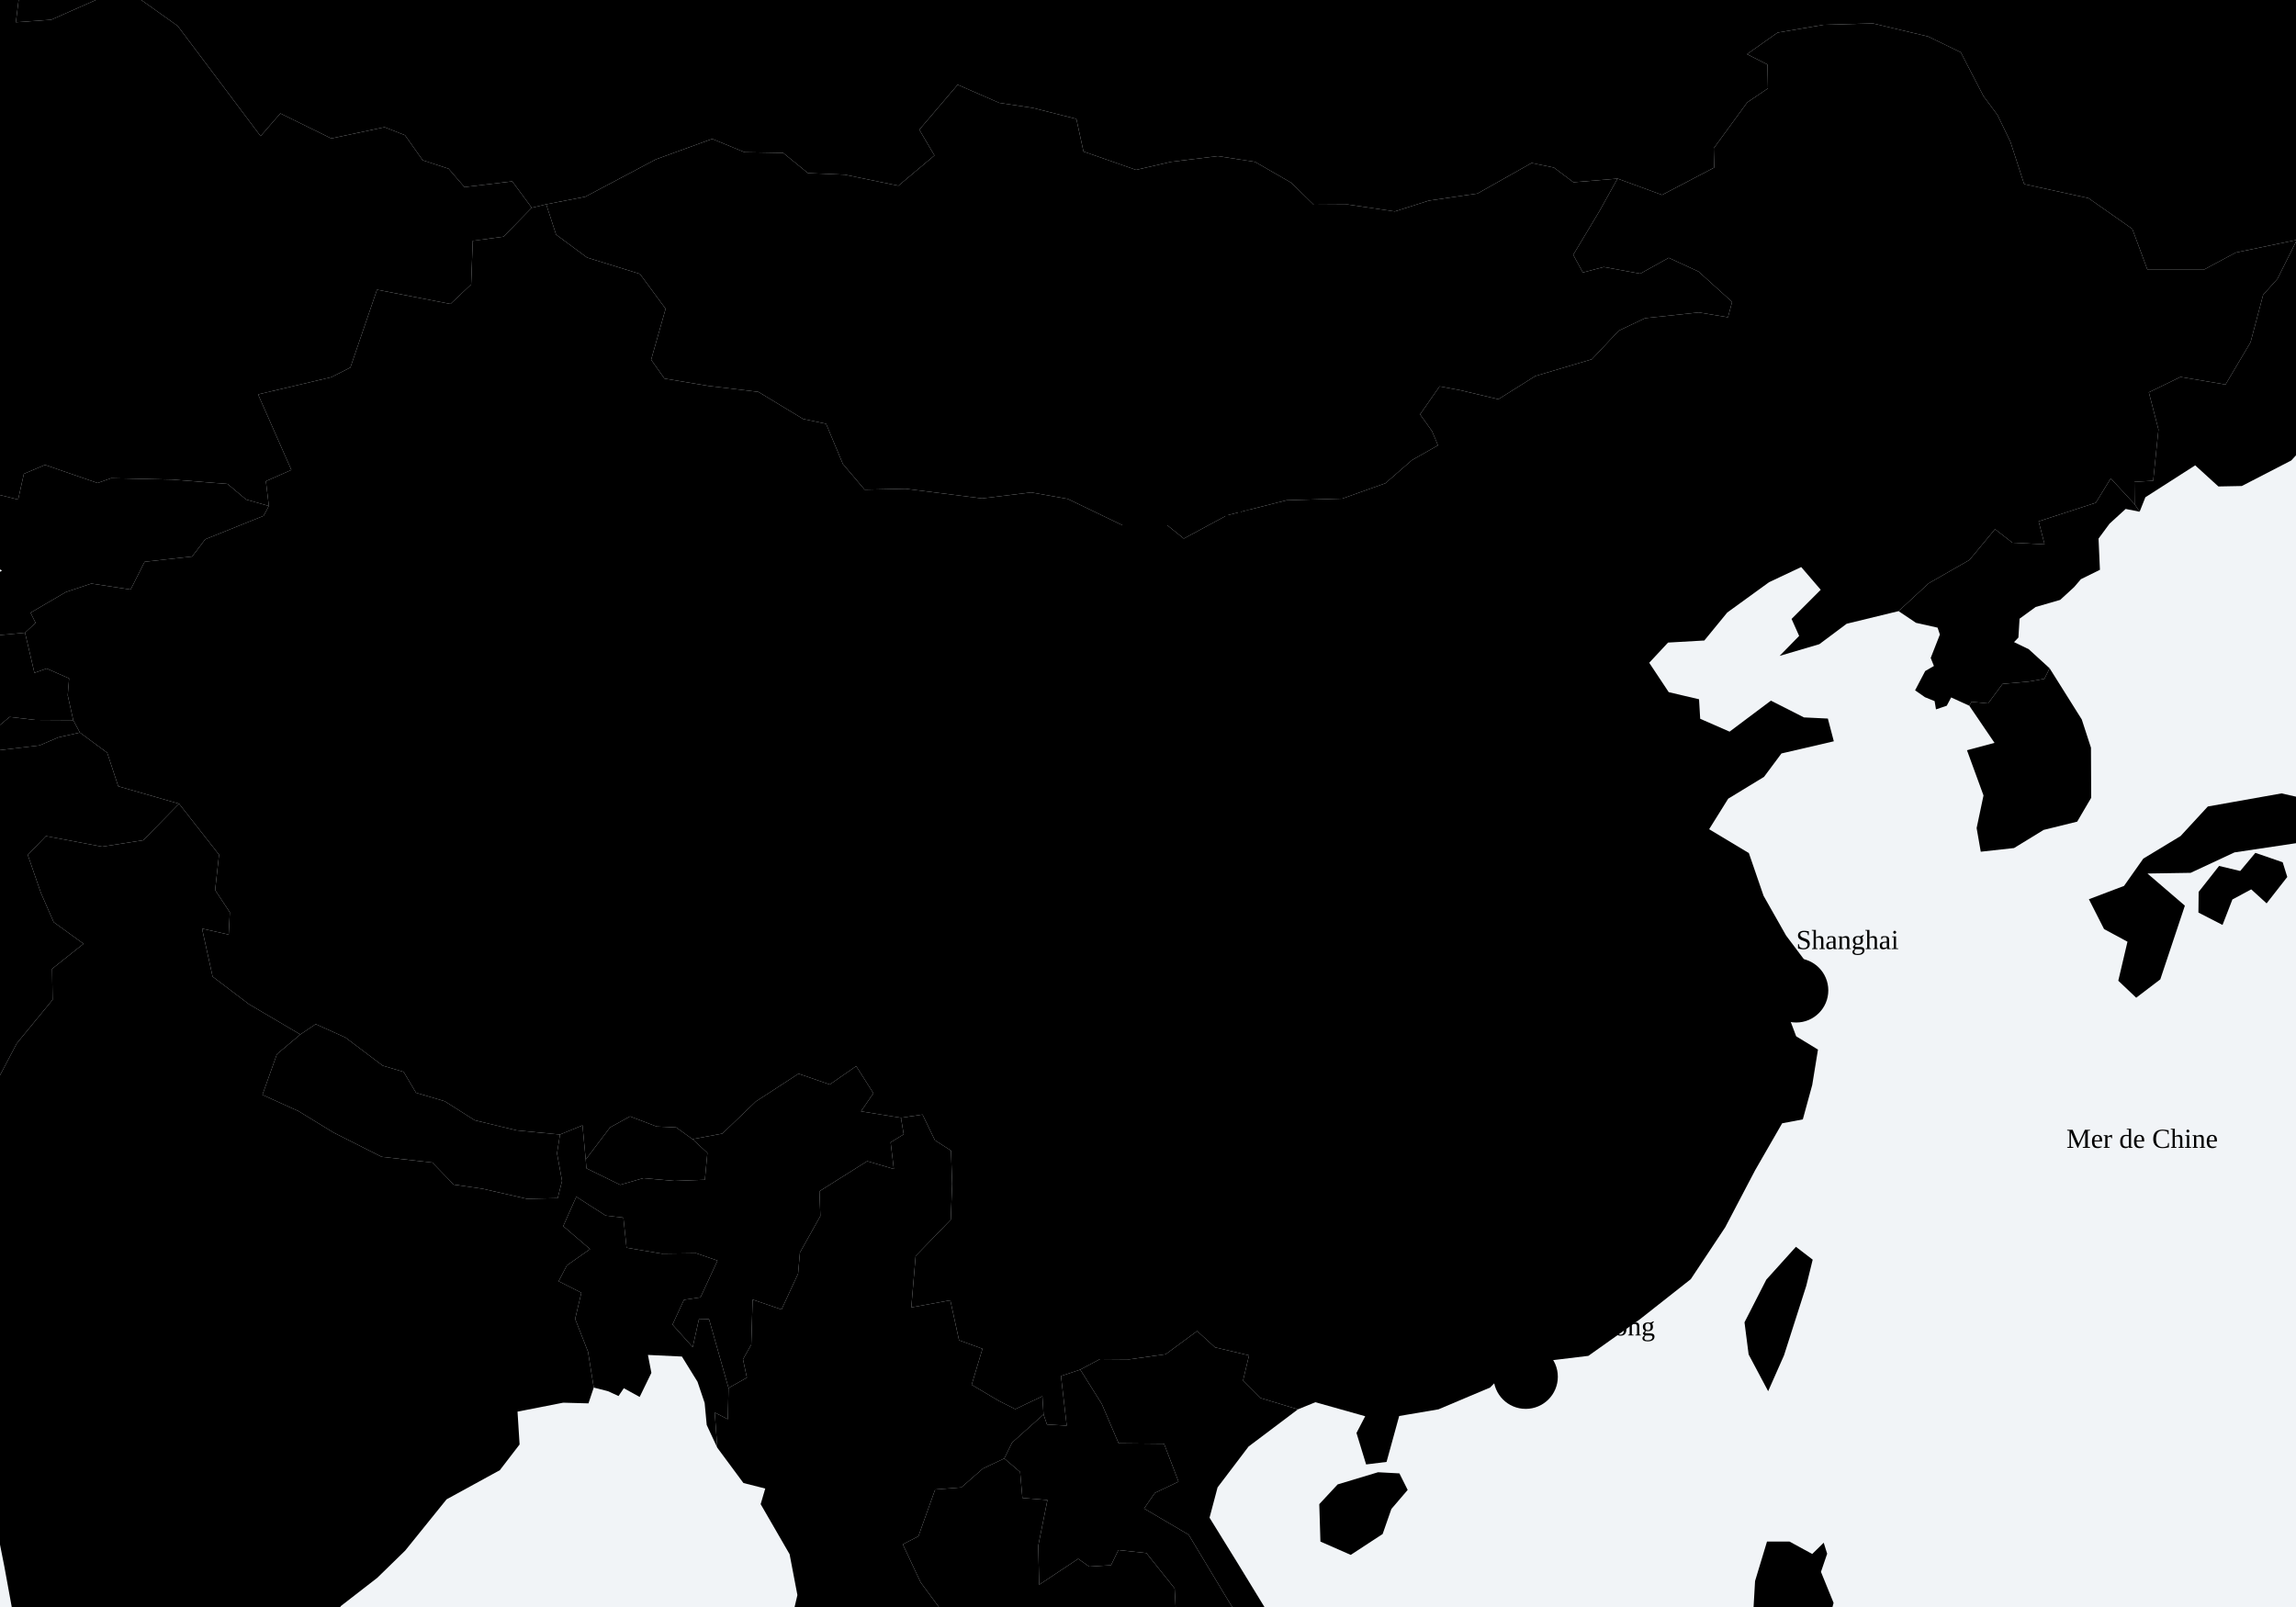
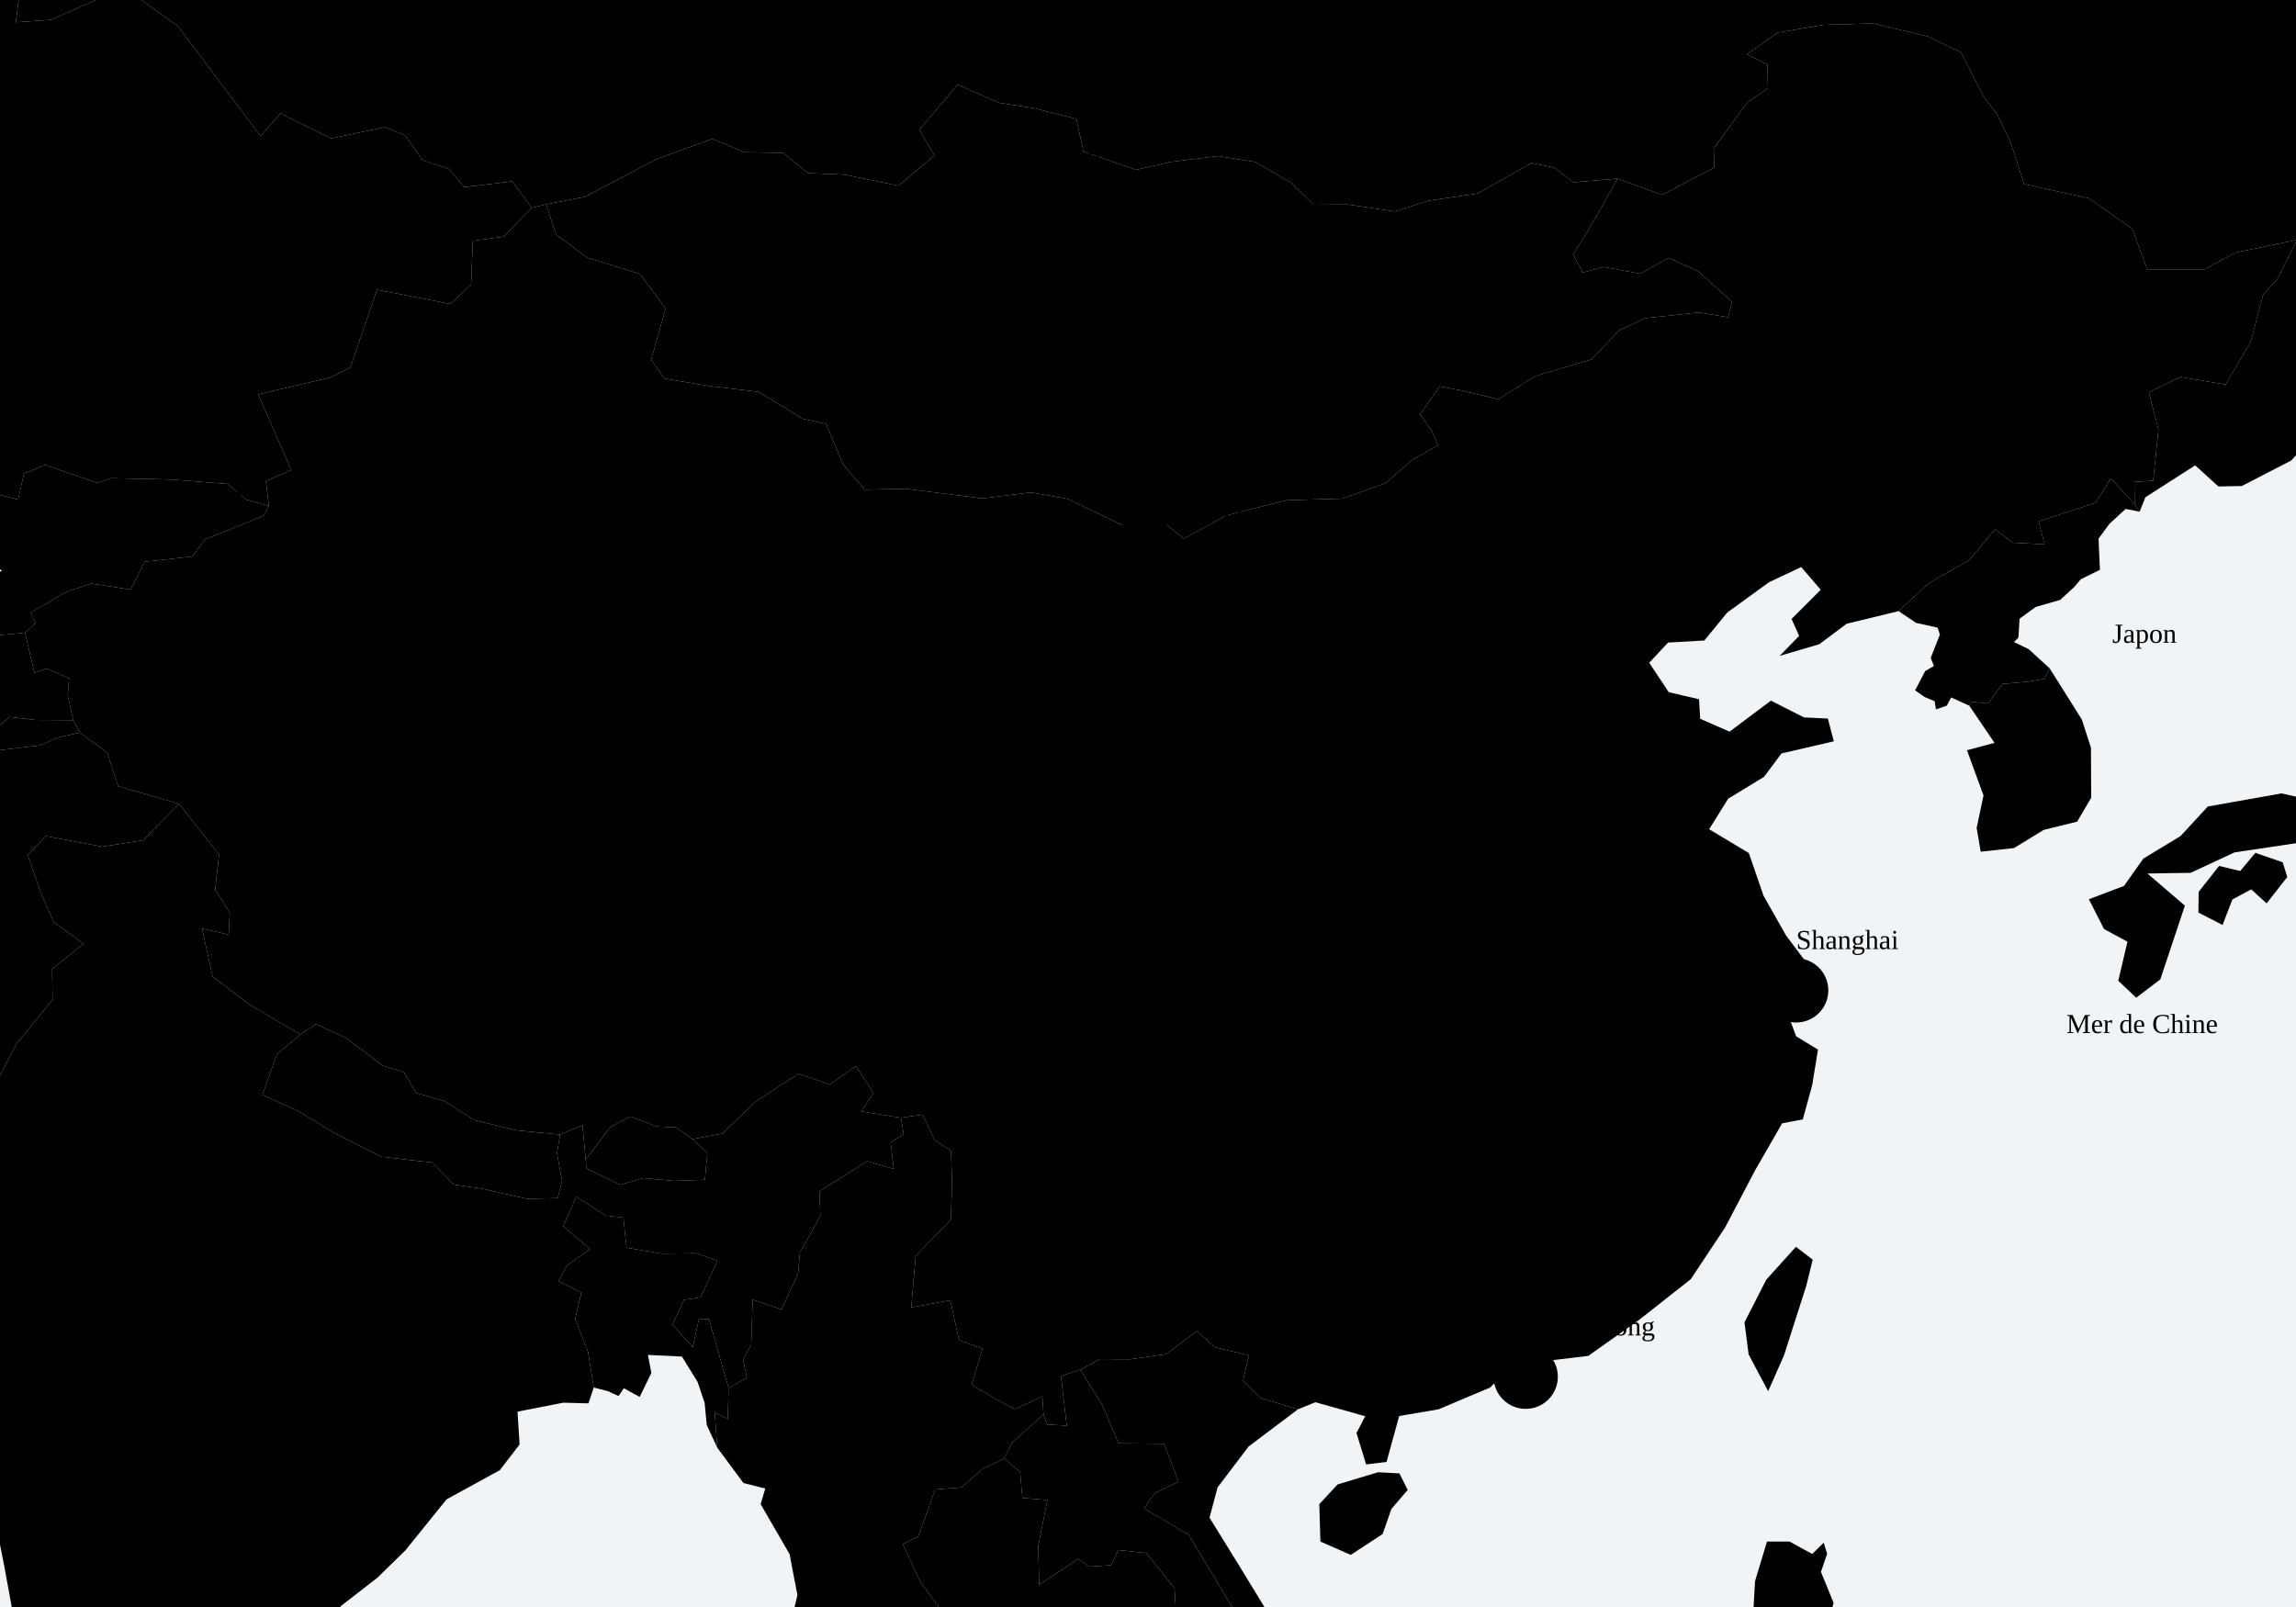
<svg xmlns="http://www.w3.org/2000/svg" viewBox="0 0 1000 700" preserveAspectRatio="xMidYMid meet">
  <rect width="1000" height="700" fill="#cfdbe5" opacity="0.3" />
  <g id="neighbors">
    <path class="neighbor" d="M-190.1,347.2L-173.7,354.3L-161.5,351.8L-158.2,343.2L-145.4,340.4L-136.3,334.6L-133.1,319.5L-119.5,315.8L-117.0,309.1L-109.4,314.2L-104.5,314.8L-95.6,314.9L-83.4,318.9L-78.5,321.2L-66.8,315.1L-61.4,318.8L-56.1,310.1L-46.5,310.5L-44.0,307.7L-42.3,300.1L-35.4,293.5L-26.6,297.8L-28.4,303.6L-23.5,304.5L-25.0,320.4L-18.6,326.6L-13.0,322.6L-5.9,320.7L4.2,312.3L15.3,313.6L31.9,313.7L34.8,319.1L25.4,321.2L17.2,324.7L-1.3,326.9L-18.6,330.9L-28.0,339.1L-24.2,347.2L-22.4,356.6L-30.4,364.5L-29.7,371.8L-34.2,378.6L-49.5,378.0L-43.2,390.5L-53.4,395.3L-60.3,406.7L-59.4,418.1L-65.7,423.4L-71.7,421.6L-84.0,424.1L-85.8,429.4L-97.8,429.4L-106.8,440.1L-107.3,456.2L-128.3,464.0L-139.5,462.4L-142.8,466.5L-152.4,464.1L-168.6,466.9L-195.6,457.3L-180.9,440.1L-182.3,428.0L-194.5,424.8L-195.7,412.8L-201.0,397.7L-194.1,387.3L-201.2,384.5L-196.7,370.7L-190.1,347.2Z" />
    <path class="neighbor" d="M317.3,604.6L317.0,618.2L311.3,615.3L312.4,630.6L307.8,620.7L306.9,611.1L303.8,601.9L297.0,590.9L282.2,590.2L283.7,598.0L278.6,608.5L271.7,604.7L269.4,608.1L264.8,606.0L258.6,604.4L256.1,588.8L250.5,574.5L253.2,563.1L243.3,558.1L246.9,551.2L257.0,544.1L245.3,534.1L251.0,521.3L263.8,529.5L271.5,530.4L272.9,543.5L288.3,546.1L303.2,545.9L312.5,549.1L305.1,565.1L297.9,566.2L292.9,577.0L301.7,586.8L304.4,574.7L308.8,574.6L317.3,604.6Z" />
    <path class="neighbor" d="M301.6,496.2L308.1,502.2L307.0,513.9L293.8,514.4L280.2,513.2L270.1,516.1L255.4,508.9L255.1,505.1L265.7,491.1L274.4,486.3L286.0,490.7L294.5,491.1L301.6,496.2Z" />
    <path class="neighbor" d="M78.0,350.1L95.4,372.3L93.7,387.7L100.1,397.4L99.6,407.1L88.0,404.5L92.6,425.4L108.4,437.4L130.8,450.6L120.6,459.2L114.3,476.9L130.0,484.0L145.2,493.3L166.2,503.9L188.3,506.4L197.6,516.0L210.1,517.8L229.5,522.2L242.9,521.9L244.8,514.4L242.6,502.4L243.9,494.2L253.7,490.2L255.1,505.1L255.4,508.9L270.1,516.1L280.2,513.2L293.8,514.4L307.0,513.9L308.1,502.2L301.6,496.2L314.6,493.8L329.2,479.8L347.8,467.7L361.4,472.4L372.9,464.4L380.4,476.2L375.0,484.1L392.4,486.9L393.6,494.1L387.9,497.6L389.3,509.2L377.7,505.8L356.9,518.9L357.3,529.7L348.4,545.6L347.6,554.8L340.4,570.4L327.8,566.1L327.2,585.7L323.6,592.1L325.3,600.1L317.3,604.6L308.8,574.6L304.4,574.7L301.7,586.8L292.9,577.0L297.9,566.2L305.1,565.1L312.5,549.1L303.2,545.9L288.3,546.1L272.9,543.5L271.5,530.4L263.8,529.5L251.0,521.3L245.3,534.1L257.0,544.1L246.9,551.2L243.3,558.1L253.2,563.1L250.5,574.5L256.1,588.8L258.6,604.4L256.3,611.3L245.3,611.0L225.4,614.9L226.3,629.2L217.7,640.4L194.5,653.1L176.5,675.4L164.3,687.3L148.3,699.7L148.2,708.4L140.2,713.0L125.7,719.8L118.1,720.8L113.3,735.3L116.7,759.9L117.5,775.6L110.7,793.5L110.6,825.7L102.3,826.6L94.9,841.0L99.8,847.3L85.1,852.6L79.7,865.5L73.2,870.9L58.0,853.3L50.5,826.8L44.3,807.7L38.6,798.7L30.1,780.6L26.1,756.9L23.3,745.1L8.6,719.1L1.9,682.4L-2.9,658.2L-2.8,635.3L-6.0,617.6L-29.4,628.9L-40.8,626.6L-61.9,603.7L-54.1,596.9L-58.9,589.5L-77.8,573.4L-67.1,560.8L-31.6,560.8L-34.8,544.6L-43.8,535.0L-45.7,520.4L-56.2,511.9L-38.4,492.1L-19.7,493.5L-2.8,473.7L7.3,454.5L22.9,435.5L22.7,422.0L36.4,411.1L23.4,401.7L17.8,388.9L12.1,372.4L20.0,364.2L44.5,368.8L62.4,366.0L78.0,350.1Z" />
    <path class="neighbor" d="M994.2,375.6L996.2,382.0L987.2,393.5L980.5,387.4L972.3,391.8L968.0,402.9L957.5,397.5L957.6,388.5L966.5,377.2L975.7,379.4L982.3,371.5L994.2,375.6Z M1096.4,318.9L1090.3,334.0L1093.1,343.5L1084.7,356.8L1064.1,365.7L1035.8,366.9L1012.8,388.5L1002.0,381.2L1001.3,367.1L973.2,371.3L954.1,380.2L935.3,380.5L951.6,394.5L940.9,426.6L930.4,434.6L922.6,427.2L926.6,410.2L916.4,404.7L909.8,391.7L925.1,385.9L933.5,374.0L949.7,364.2L961.6,351.3L993.7,345.6L1010.9,349.5L1027.8,315.9L1038.6,324.9L1062.2,306.0L1071.4,298.6L1081.5,275.5L1078.8,254.2L1085.6,242.3L1102.7,238.8L1111.5,265.0L1111.0,280.4L1096.1,299.4L1096.4,318.9Z M1143.7,185.9L1155.1,189.9L1166.5,181.9L1170.1,203.1L1146.1,208.3L1132.0,227.1L1106.6,214.2L1097.9,234.9L1079.9,235.2L1077.7,216.4L1085.7,201.8L1102.9,200.8L1107.6,174.6L1112.4,159.8L1131.3,179.5L1143.7,185.9Z" />
    <path class="neighbor" d="M-32.9,222.0L-42.1,225.5L-63.4,238.7L-70.4,252.2L-76.5,252.3L-80.9,243.4L-101.4,242.8L-104.7,227.3L-112.5,227.1L-111.3,208.2L-130.6,194.3L-158.3,195.8L-177.2,198.6L-192.6,181.5L-205.8,174.4L-230.8,160.8L-233.8,159.2L-275.3,170.3L-274.7,240.1L-283.0,241.0L-294.3,226.2L-305.2,220.9L-323.5,224.8L-330.6,231.1L-331.5,226.5L-327.5,218.6L-330.6,212.0L-349.3,205.6L-356.6,188.6L-365.5,183.8L-366.0,177.7L-350.3,179.4L-349.7,165.6L-336.0,162.5L-321.9,165.4L-319.0,146.9L-321.9,135.2L-338.0,136.1L-351.7,131.5L-370.4,139.8L-385.5,143.8L-393.7,140.7L-392.0,131.0L-402.3,118.4L-414.3,118.9L-428.0,106.1L-418.7,91.7L-423.4,87.9L-410.5,67.1L-393.9,78.0L-391.9,64.2L-358.6,43.7L-333.4,43.2L-297.9,56.3L-278.8,63.9L-261.6,55.9L-236.1,55.6L-215.4,65.4L-210.8,59.7L-188.1,60.6L-184.1,51.6L-210.2,38.6L-194.7,29.4L-197.7,24.2L-182.3,19.3L-193.9,6.3L-186.5,-0.1L-126.2,-6.7L-118.3,-11.4L-77.9,-18.4L-63.4,-26.2L-34.4,-22.1L-29.4,-2.5L-12.5,-7.1L8.2,-0.7L6.9,9.7L22.3,8.6L62.8,-9.3L56.9,-3.3L77.4,11.3L113.5,59.3L122.1,49.4L144.3,60.3L167.5,55.4L176.4,58.9L184.1,69.8L195.4,73.5L202.3,81.5L223.1,79.0L231.6,90.5L219.3,103.1L205.9,104.9L205.2,123.9L196.2,132.4L164.2,126.2L152.6,160.1L144.3,164.3L112.4,171.8L126.9,204.7L115.8,209.6L117.1,220.4L107.2,217.6L99.1,210.8L75.1,208.9L48.4,208.3L42.5,210.4L19.6,202.5L10.4,206.4L7.9,217.6L-18.6,211.0L-29.3,213.7L-32.9,222.0Z" />
    <path class="neighbor" d="M-32.9,222.0L-29.3,213.7L-18.6,211.0L7.9,217.6L10.4,206.4L19.6,202.5L42.5,210.4L48.4,208.3L75.1,208.9L99.1,210.8L107.2,217.6L117.1,220.4L114.8,224.7L89.4,234.9L83.7,242.4L63.0,244.7L56.9,256.8L39.8,254.2L28.7,257.9L13.3,266.9L15.5,271.3L10.9,275.6L-19.6,278.5L-39.5,272.4L-57.0,273.8L-55.5,262.9L-37.9,266.1L-32.0,260.2L-19.8,262.1L0.9,248.5L-18.2,238.5L-29.7,243.2L-41.6,236.1L-28.1,223.9L-32.9,222.0Z" />
    <path class="neighbor" d="M892.7,291.1L906.7,313.4L910.7,325.7L910.8,347.5L904.7,357.9L890.1,361.5L877.2,369.4L862.7,371.0L860.9,360.7L863.9,346.5L856.7,326.8L868.7,323.6L857.7,307.4L858.7,305.7L865.9,306.4L872.2,297.9L883.5,296.9L890.4,295.7L892.7,291.1Z" />
    <path class="neighbor" d="M519.7,751.6L524.9,743.1L525.6,727.0L512.6,710.6L511.6,691.9L499.3,676.5L487.1,675.2L483.9,681.8L474.4,682.4L469.6,679.0L452.6,690.3L452.2,673.3L456.2,653.4L445.3,652.5L444.3,641.2L437.4,635.3L440.8,628.4L454.5,616.1L456.0,620.5L464.6,621.0L462.1,599.4L470.5,596.6L479.9,611.6L487.2,628.7L507.0,628.9L513.3,645.4L503.0,650.3L498.3,657.1L517.7,668.5L531.1,690.8L541.2,707.5L553.4,720.6L557.5,734.0L554.6,752.9L540.3,746.0L533.0,759.0L519.7,751.6Z" />
    <path class="neighbor" d="M428.1,639.7L418.7,647.9L407.3,648.8L400.0,669.2L393.2,672.7L401.0,689.3L411.2,703.1L417.8,715.6L411.9,732.0L406.3,735.5L410.2,745.0L420.9,760.0L422.8,770.6L422.5,779.4L428.8,796.6L420.0,814.3L412.2,833.7L410.6,819.7L415.6,805.2L410.1,794.0L411.4,773.4L404.9,763.6L399.6,740.9L396.7,717.0L389.8,701.3L379.1,710.8L360.8,724.3L351.7,722.6L341.8,718.2L347.3,694.8L343.9,677.0L331.3,655.2L333.3,648.4L323.8,646.0L312.4,630.6L311.3,615.3L317.0,618.2L317.3,604.6L325.3,600.1L323.6,592.1L327.2,585.7L327.8,566.1L340.4,570.4L347.6,554.8L348.4,545.6L357.3,529.7L356.9,518.9L377.7,505.8L389.3,509.2L387.9,497.6L393.6,494.1L392.4,486.9L401.8,485.5L407.2,496.7L414.2,501.2L414.7,515.7L414.1,531.3L398.8,547.1L396.9,569.5L413.9,566.4L417.7,583.8L427.9,587.5L423.2,603.2L435.2,610.3L442.2,613.8L454.0,608.2L454.5,616.1L440.8,628.4L437.4,635.3L428.1,639.7Z" />
    <path class="neighbor" d="M237.9,89.0L254.9,85.7L285.7,69.4L310.2,60.5L324.3,66.3L341.1,66.6L351.9,75.4L368.0,76.1L391.3,80.9L407.0,67.7L400.4,56.5L417.1,36.9L435.2,44.8L449.8,47.0L468.8,51.8L471.9,66.0L494.8,74.0L510.0,70.5L530.4,68.0L546.6,70.5L562.4,79.6L572.2,89.2L587.1,89.1L607.5,92.1L622.3,87.4L643.5,84.3L667.1,71.0L676.8,73.0L685.3,79.4L704.5,77.8L696.6,92.0L685.2,111.0L689.4,118.7L698.5,116.3L714.4,119.2L726.8,112.3L739.8,118.3L754.4,131.5L752.6,138.2L739.9,136.1L716.5,138.6L705.1,144.0L693.3,156.5L668.7,163.8L652.6,173.9L636.1,170.0L627.0,168.3L618.5,180.5L623.7,187.8L626.3,194.0L615.0,200.4L603.4,210.5L584.6,217.2L560.4,217.9L534.3,224.5L515.6,234.6L508.4,228.8L488.9,228.8L465.0,217.3L449.1,214.5L427.7,217.1L394.4,212.9L376.6,213.3L367.1,202.1L359.8,184.6L349.8,182.5L330.3,170.7L308.6,168.1L289.4,164.9L283.6,156.7L289.9,134.5L278.7,119.3L255.7,112.2L242.2,102.2L237.9,89.0Z" />
    <path class="neighbor" d="M243.9,494.2L242.6,502.4L244.8,514.4L242.9,521.9L229.5,522.2L210.1,517.8L197.6,516.0L188.3,506.4L166.2,503.9L145.2,493.3L130.0,484.0L114.3,476.9L120.6,459.2L130.8,450.6L137.5,446.1L150.4,451.9L166.7,464.2L175.8,466.9L181.2,476.0L193.7,479.7L206.8,488.0L225.1,492.4L243.9,494.2Z" />
    <path class="neighbor" d="M34.8,319.1L46.7,327.9L51.5,342.5L78.0,350.1L62.4,366.0L44.5,368.8L20.0,364.2L12.1,372.4L17.8,388.9L23.4,401.7L36.4,411.1L22.7,422.0L22.9,435.5L7.3,454.5L-2.8,473.7L-19.7,493.5L-38.4,492.1L-56.2,511.9L-45.7,520.4L-43.8,535.0L-34.8,544.6L-31.6,560.8L-67.1,560.8L-77.8,573.4L-89.6,568.6L-94.4,555.0L-106.9,540.6L-136.6,544.2L-162.8,544.5L-185.5,547.2L-179.4,525.2L-156.2,515.4L-157.5,506.7L-165.2,503.6L-165.7,487.0L-181.1,478.7L-187.6,467.2L-195.6,457.3L-168.6,466.9L-152.4,464.1L-142.8,466.5L-139.5,462.4L-128.3,464.0L-107.3,456.2L-106.8,440.1L-97.8,429.4L-85.8,429.4L-84.0,424.1L-71.7,421.6L-65.7,423.4L-59.4,418.1L-60.3,406.7L-53.4,395.3L-43.2,390.5L-49.5,378.0L-34.2,378.6L-29.7,371.8L-30.4,364.5L-22.4,356.6L-24.2,347.2L-28.0,339.1L-18.6,330.9L-1.3,326.9L17.2,324.7L25.4,321.2L34.8,319.1Z" />
    <path class="neighbor" d="M860.9,862.4L862.6,875.0L863.5,885.6L858.0,902.9L852.1,883.6L844.6,893.2L849.7,907.2L845.1,916.0L826.1,905.1L821.6,891.4L826.5,882.4L816.3,873.4L811.2,881.3L803.6,880.5L791.7,891.1L789.0,885.6L795.4,869.6L805.5,864.3L814.3,857.2L820.0,865.7L832.3,860.5L834.9,852.1L846.3,851.6L845.4,837.0L858.4,845.9L859.8,855.5L860.9,862.4Z M822.3,827.2L816.5,833.4L811.5,845.3L806.4,850.9L796.5,837.9L799.8,832.8L803.8,827.5L805.6,815.7L814.5,814.6L811.9,827.4L823.8,809.1L822.3,827.2Z M733.9,845.4L712.5,863.3L720.4,850.1L732.0,838.4L741.7,825.3L750.2,806.5L753.1,821.9L742.4,832.4L733.9,845.4Z M788.4,796.6L798.1,802.5L808.4,802.5L808.1,810.4L800.6,818.4L790.4,824.1L789.8,815.3L790.9,805.6L788.4,796.6Z M846.8,791.5L851.3,812.6L838.9,807.6L839.2,814.0L843.2,825.6L835.5,829.9L834.8,816.6L830.0,815.6L827.5,804.1L837.0,805.7L836.7,798.5L826.9,784.0L842.4,784.5L846.8,791.5Z M782.7,774.4L778.4,790.7L771.5,781.3L763.3,766.9L777.1,767.5L782.7,774.4Z M779.4,671.5L789.3,676.9L794.3,672.0L795.8,676.8L793.1,684.7L798.6,698.2L794.4,714.0L784.9,720.2L782.3,735.5L785.9,750.5L794.5,752.6L801.6,750.4L821.8,760.9L820.2,771.2L825.5,775.7L823.8,784.4L811.3,775.2L805.3,765.2L801.2,772.2L790.9,760.8L776.2,763.6L768.2,759.4L769.0,751.6L774.1,746.8L769.2,742.4L767.2,749.3L759.2,738.4L756.8,730.2L756.2,712.0L762.7,718.3L764.4,688.7L769.6,671.5L779.4,671.5Z" />
    <path class="neighbor" d="M929.7,219.6L931.9,222.9L925.8,221.7L918.8,228.1L914.0,234.6L914.6,248.2L906.3,252.3L903.4,255.7L897.3,261.3L886.6,264.4L879.6,269.5L879.1,277.7L877.2,279.7L883.6,282.8L892.7,291.1L890.4,295.7L883.5,296.9L872.2,297.9L865.9,306.4L858.7,305.7L857.7,307.4L849.8,303.8L847.9,307.4L843.2,309.0L842.6,305.4L838.4,303.7L834.1,300.7L838.5,292.3L842.3,290.1L840.9,286.6L844.9,276.4L843.9,273.4L834.5,271.3L826.9,266.2L840.0,254.1L857.8,243.9L868.9,230.5L876.5,236.4L890.5,237.1L887.9,227.1L912.8,219.0L919.3,208.4L929.7,219.6Z" />
    <path class="neighbor" d="M1139.5,61.5L1155.7,95.0L1131.8,88.8L1121.9,116.1L1137.6,135.5L1137.2,148.7L1125.0,137.3L1114.4,152.0L1111.4,136.1L1113.2,117.7L1111.4,97.3L1115.1,83.0L1115.8,57.7L1106.4,39.1L1107.8,13.2L1122.7,4.5L1116.3,-4.3L1123.5,-6.9L1127.7,5.6L1133.2,23.8L1132.8,42.4L1139.5,61.5Z M-810.8,-6.2L-840.4,-5.9L-860.3,-8.1L-856.6,-16.4L-834.4,-22.5L-817.5,-19.2L-810.4,-16.2L-812.1,-11.0L-810.8,-6.2Z M-4000.2,-238.1L-3989.4,-233.4L-3993.1,-247.1L-3949.3,-244.3L-3917.7,-226.6L-3933.7,-218.4L-3960.2,-216.4L-3960.6,-197.9L-3967.0,-194.0L-3982.1,-194.5L-3994.4,-201.1L-4015.9,-206.6L-4019.5,-214.9L-4035.8,-218.0L-4054.2,-215.5L-4063.0,-222.1L-4059.5,-229.1L-4078.8,-224.7L-4071.5,-215.8L-4080.6,-207.7L-4080.6,-283.1L-4041.1,-268.6L-3998.8,-249.8L-4000.2,-238.1Z M1725.8,-318.4L1708.1,-317.5L1705.2,-323.5L1725.8,-331.4L1725.8,-318.4Z M-4059.6,-319.6L-4080.6,-318.4L-4080.6,-331.4L-4078.6,-332.2L-4064.9,-332.1L-4041.6,-326.7L-4043.0,-324.1L-4059.6,-319.6Z M1138.8,-363.5L1114.3,-363.3L1081.3,-365.5L1078.4,-366.5L1093.7,-373.9L1113.9,-375.7L1136.8,-368.5L1138.8,-363.5Z M1253.7,-398.9L1235.1,-391.4L1209.3,-393.1L1179.3,-400.6L1183.2,-406.7L1213.3,-403.8L1253.7,-398.9Z M1162.7,-407.9L1150.0,-393.9L1090.5,-394.4L1063.8,-389.9L1031.8,-402.2L1040.5,-415.3L1061.8,-418.8L1104.4,-418.0L1162.7,-407.9Z M-249.4,-316.3L-259.0,-314.7L-311.7,-317.1L-315.9,-325.5L-345.1,-330.6L-347.5,-340.8L-331.0,-344.9L-331.5,-355.2L-299.6,-371.3L-314.4,-373.6L-275.8,-390.2L-280.1,-398.8L-244.1,-408.8L-190.8,-421.0L-137.1,-424.5L-109.5,-431.5L-78.1,-434.0L-66.9,-426.5L-77.7,-420.6L-134.9,-411.3L-184.1,-402.2L-234.2,-384.2L-258.3,-365.8L-283.6,-347.6L-280.3,-331.8L-249.4,-316.3Z M547.9,-434.6L552.3,-425.3L567.0,-429.9L614.1,-429.6L650.5,-420.4L663.5,-413.3L659.4,-403.5L641.6,-397.9L599.2,-387.4L587.1,-381.8L607.1,-379.1L631.0,-374.4L645.5,-377.9L653.7,-365.8L660.8,-370.7L686.6,-373.7L738.3,-370.6L742.3,-361.7L809.7,-358.9L810.6,-373.4L844.8,-370.1L870.6,-370.2L896.6,-360.2L904.1,-348.1L894.5,-340.2L914.8,-325.3L940.1,-317.6L955.7,-337.4L981.6,-328.9L1009.1,-334.0L1040.3,-328.2L1052.2,-333.5L1078.5,-330.9L1066.9,-348.4L1088.2,-356.6L1233.9,-344.3L1247.6,-333.1L1289.8,-318.6L1354.9,-322.2L1387.1,-319.1L1400.5,-311.3L1398.5,-297.4L1418.4,-292.1L1440.0,-295.9L1468.6,-296.4L1499.0,-292.7L1529.6,-294.8L1557.7,-278.0L1577.7,-284.0L1564.6,-296.1L1571.8,-304.5L1623.3,-299.2L1656.8,-300.4L1703.2,-291.4L1725.8,-283.1L1725.8,-207.7L1725.7,-207.6L1705.0,-199.3L1684.1,-200.7L1698.6,-190.6L1708.2,-175.0L1715.7,-169.9L1717.5,-162.1L1713.4,-157.1L1683.3,-161.2L1638.2,-147.0L1623.9,-144.8L1599.2,-131.5L1575.8,-119.9L1569.9,-111.3L1546.8,-124.4L1504.8,-109.5L1497.4,-116.5L1481.9,-108.4L1460.3,-111.0L1455.1,-98.6L1435.8,-80.3L1436.3,-72.6L1454.7,-68.4L1452.5,-40.9L1437.6,-40.1L1430.7,-24.3L1437.4,-16.2L1409.2,-6.5L1403.6,15.1L1379.5,19.7L1374.7,38.9L1351.4,56.5L1345.5,43.5L1338.6,15.9L1329.6,-26.1L1337.3,-52.4L1350.9,-63.7L1351.8,-72.5L1376.8,-76.7L1405.7,-100.5L1433.4,-120.0L1462.4,-135.1L1475.4,-161.8L1455.8,-160.2L1446.1,-144.6L1405.2,-123.8L1392.0,-147.1L1350.3,-140.7L1310.0,-108.9L1323.3,-97.3L1287.3,-92.4L1262.4,-90.4L1263.5,-104.1L1238.4,-107.0L1218.5,-97.7L1169.1,-101.0L1116.1,-95.4L1063.8,-58.4L1002.0,-13.8L1027.4,-11.4L1035.4,0.4L1051.0,4.6L1061.4,-4.8L1079.1,-3.6L1102.3,17.2L1102.9,33.3L1090.3,52.2L1088.9,74.8L1081.6,105.1L1057.3,132.4L1051.9,145.5L1030.0,167.6L1008.3,189.4L997.9,200.6L976.4,211.7L966.2,211.9L956.1,202.7L934.4,216.6L931.9,222.9L929.7,219.6L929.6,209.9L937.8,209.4L940.1,187.1L935.9,170.9L949.7,164.2L969.3,167.5L980.2,149.1L985.7,128.4L991.9,121.5L1000.4,104.5L973.8,110.0L959.8,117.5L935.3,117.5L928.7,99.7L909.6,86.3L881.6,80.2L875.6,61.7L870.0,50.1L863.9,41.9L854.0,22.8L839.8,15.9L815.7,10.2L794.3,10.8L774.2,14.2L760.9,23.6L769.8,28.1L770.0,38.5L761.0,44.6L746.4,64.6L746.6,73.0L723.9,84.9L704.5,77.8L685.3,79.4L676.8,73.0L667.1,71.0L643.5,84.3L622.3,87.4L607.5,92.1L587.1,89.1L572.2,89.2L562.4,79.6L546.6,70.5L530.4,68.0L510.0,70.5L494.8,74.0L471.9,66.0L468.8,51.8L449.8,47.0L435.2,44.8L417.1,36.9L400.4,56.5L407.0,67.7L391.3,80.9L368.0,76.1L351.9,75.4L341.1,66.6L324.3,66.3L310.2,60.5L285.7,69.4L254.9,85.7L237.9,89.0L231.6,90.5L223.1,79.0L202.3,81.5L195.4,73.5L184.1,69.8L176.4,58.9L167.5,55.4L144.3,60.3L122.1,49.4L113.5,59.3L77.4,11.3L56.9,-3.3L62.8,-9.3L22.3,8.6L6.9,9.7L8.2,-0.7L-12.5,-7.1L-29.4,-2.5L-34.4,-22.1L-63.4,-26.2L-77.9,-18.4L-118.3,-11.4L-126.2,-6.7L-186.5,-0.1L-193.9,6.3L-182.3,19.3L-197.7,24.2L-194.7,29.4L-210.2,38.6L-184.1,51.6L-188.1,60.6L-210.8,59.7L-215.4,65.4L-236.1,55.6L-261.6,55.9L-278.8,63.9L-297.9,56.3L-333.4,43.2L-358.6,43.7L-391.9,64.2L-393.9,78.0L-410.5,67.1L-423.4,87.9L-418.7,91.7L-428.0,106.1L-414.3,118.9L-402.3,118.4L-392.0,131.0L-393.7,140.7L-385.5,143.8L-392.8,155.0L-408.5,158.1L-424.5,177.7L-409.8,195.6L-411.4,208.4L-393.8,230.6L-403.4,238.3L-406.2,243.1L-413.3,241.8L-424.4,230.3L-429.0,229.7L-439.1,225.3L-444.0,217.5L-459.1,213.6L-468.9,216.5L-471.7,213.0L-493.6,203.9L-517.4,200.9L-531.0,197.6L-533.0,199.9L-553.5,183.9L-571.9,176.8L-585.9,165.6L-574.1,162.6L-560.8,146.8L-569.8,139.3L-546.0,131.6L-546.4,127.4L-560.9,130.5L-560.4,122.1L-552.1,116.8L-536.5,115.4L-533.9,109.1L-537.5,98.7L-531.0,88.8L-531.1,83.2L-554.9,77.1L-564.3,77.3L-574.3,68.4L-586.7,71.4L-607.2,64.8L-606.8,61.0L-612.5,52.8L-625.4,51.9L-626.7,46.0L-622.7,42.2L-633.0,31.5L-649.7,33.3L-654.6,32.4L-658.7,36.7L-664.7,35.9L-668.7,23.8L-672.5,17.5L-669.4,15.8L-656.4,16.4L-650.1,12.3L-654.7,7.2L-665.6,3.9L-664.7,0.5L-671.2,-3.0L-681.3,-15.4L-677.9,-20.5L-679.5,-29.3L-695.2,-33.9L-703.7,-31.6L-706.0,-36.3L-723.0,-41.0L-728.1,-52.2L-729.5,-61.4L-737.3,-65.7L-730.4,-71.7L-735.2,-89.4L-723.7,-100.3L-726.1,-103.6L-707.8,-114.0L-724.7,-123.0L-690.1,-147.2L-675.2,-158.1L-669.1,-167.8L-693.0,-180.7L-686.4,-193.1L-700.9,-207.1L-690.0,-223.4L-708.8,-244.9L-693.9,-259.2L-718.6,-271.8L-716.3,-285.0L-703.2,-286.8L-675.8,-294.3L-659.1,-300.9L-632.7,-289.5L-588.5,-285.0L-527.5,-263.6L-515.2,-254.6L-514.1,-242.0L-532.0,-232.1L-558.3,-227.0L-630.3,-241.4L-642.2,-239.0L-615.9,-225.1L-614.9,-216.4L-613.8,-197.0L-593.0,-191.3L-580.4,-186.3L-578.4,-195.5L-588.1,-203.7L-577.8,-210.8L-538.8,-199.0L-525.2,-203.7L-536.1,-217.5L-498.5,-236.0L-483.6,-234.9L-468.6,-228.3L-459.2,-241.3L-472.6,-252.6L-464.7,-263.9L-476.6,-275.7L-431.5,-269.6L-422.2,-259.0L-442.7,-256.7L-442.5,-246.1L-429.9,-239.7L-404.9,-243.8L-401.0,-255.8L-367.3,-264.8L-311.0,-281.1L-298.8,-280.2L-314.7,-268.7L-294.7,-266.7L-283.2,-273.2L-253.0,-273.7L-229.0,-281.5L-210.6,-270.1L-192.3,-282.7L-209.2,-293.6L-200.8,-299.9L-153.2,-294.1L-130.8,-288.2L-72.4,-266.6L-61.6,-276.5L-78.0,-286.5L-78.5,-290.5L-97.9,-292.4L-92.6,-301.4L-101.2,-316.1L-101.7,-322.2L-71.9,-339.3L-61.3,-356.5L-49.4,-360.2L-6.7,-355.2L-3.3,-344.7L-18.6,-329.4L-8.5,-323.3L-3.4,-310.1L-7.0,-284.2L10.8,-272.6L3.8,-260.0L-27.7,-233.1L-9.3,-230.3L-2.9,-237.1L14.9,-242.0L19.1,-251.3L33.1,-260.3L23.7,-271.1L31.2,-283.6L13.6,-285.1L9.7,-295.7L22.6,-314.7L1.6,-330.1L30.5,-342.8L26.8,-356.3L34.8,-356.7L43.3,-346.2L36.9,-328.0L54.2,-324.5L46.8,-338.2L73.8,-345.6L107.3,-346.6L137.1,-335.8L122.8,-351.6L121.1,-371.7L149.2,-375.5L188.0,-374.7L222.9,-377.2L209.8,-387.1L228.5,-399.5L247.0,-400.0L278.4,-409.4L321.0,-411.9L326.4,-417.1L368.7,-418.9L381.9,-414.6L418.1,-424.7L447.7,-424.4L452.2,-432.5L467.6,-440.6L505.7,-448.3L533.3,-442.2L511.4,-437.5L547.9,-434.6Z M517.3,-459.9L426.4,-452.6L455.9,-477.4L469.1,-479.5L481.3,-478.3L522.1,-467.5L517.3,-459.9Z M-352.6,-502.2L-374.3,-499.8L-388.8,-498.3L-391.0,-495.2L-409.9,-492.1L-427.4,-496.6L-418.2,-502.5L-454.1,-503.1L-422.6,-506.5L-398.1,-506.7L-394.8,-501.6L-385.5,-506.2L-370.3,-509.3L-346.4,-505.1L-352.6,-502.2Z M434.5,-470.7L399.3,-468.4L354.4,-473.8L327.6,-481.0L315.2,-494.6L293.2,-498.4L335.1,-511.3L370.0,-515.5L401.4,-506.0L438.5,-487.7L434.5,-470.7Z" />
    <path class="neighbor" d="M477.2,791.1L462.7,782.4L448.9,782.7L451.3,767.9L437.1,768.0L435.8,788.8L427.1,816.4L421.8,833.1L422.9,846.8L433.4,847.4L440.0,864.7L442.9,881.1L451.9,891.9L461.7,894.1L470.0,903.9L464.7,911.7L454.1,913.9L452.8,904.2L439.7,895.9L436.9,899.3L430.5,892.1L427.7,882.7L419.2,872.0L411.4,863.0L408.7,874.2L405.6,863.6L407.4,851.8L412.2,833.7L420.0,814.3L428.8,796.6L422.5,779.4L422.8,770.6L420.9,760.0L410.2,745.0L406.3,735.5L411.9,732.0L417.8,715.6L411.2,703.1L401.0,689.3L393.2,672.7L400.0,669.2L407.3,648.8L418.7,647.9L428.1,639.7L437.4,635.3L444.3,641.2L445.3,652.5L456.2,653.4L452.2,673.3L452.6,690.3L469.6,679.0L474.4,682.4L483.9,681.8L487.1,675.2L499.3,676.5L511.6,691.9L512.6,710.6L525.6,727.0L524.9,743.1L519.7,751.6L504.5,748.9L483.7,752.5L473.4,768.2L477.2,791.1Z" />
    <path class="neighbor" d="M-32.0,260.2L-37.9,266.1L-55.5,262.9L-57.0,273.8L-39.5,272.4L-19.6,278.5L10.9,275.6L15.0,293.1L20.3,291.2L30.1,295.5L29.5,302.9L31.9,313.7L15.3,313.6L4.2,312.3L-5.9,320.7L-13.0,322.6L-18.6,326.6L-25.0,320.4L-23.5,304.5L-28.4,303.6L-26.6,297.8L-35.4,293.5L-42.3,300.1L-44.0,307.7L-46.5,310.5L-56.1,310.1L-61.4,318.8L-66.8,315.1L-78.5,321.2L-83.4,318.9L-74.3,299.7L-77.8,285.6L-89.6,281.1L-85.5,272.8L-72.0,273.7L-64.3,263.2L-59.2,251.1L-37.6,246.7L-41.0,255.5L-38.7,260.7L-32.0,260.2Z" />
    <path class="neighbor" d="M786.7,560.1L777.0,590.4L770.1,606.0L761.6,590.0L759.8,576.0L769.3,557.4L782.2,543.1L789.5,548.7L786.7,560.1Z" />
    <path class="neighbor" d="M565.3,613.9L543.8,630.1L530.3,647.9L526.8,661.1L539.1,681.0L554.2,705.7L568.9,717.4L578.7,732.6L586.1,767.6L583.9,800.9L570.4,813.4L552.0,825.5L538.8,841.3L518.7,858.9L512.8,846.8L517.4,834.0L505.4,823.2L519.4,815.6L536.3,814.2L529.2,802.8L556.3,788.2L558.3,765.5L554.6,752.9L557.5,734.0L553.4,720.6L541.2,707.5L531.1,690.8L517.7,668.5L498.3,657.1L503.0,650.3L513.3,645.4L507.0,628.9L487.2,628.7L479.9,611.6L470.5,596.6L479.1,592.0L492.0,592.1L507.7,589.9L521.4,579.8L529.2,586.9L544.0,590.4L541.4,601.3L549.1,609.0L565.3,613.9Z" />
  </g>
  <path id="china" class="china-territory" d="M602.2,668.2L588.3,677.3L575.1,671.5L574.6,655.2L582.6,646.6L600.2,641.3L609.5,641.8L613.1,649.0L606.0,657.3L602.2,668.2Z M881.6,80.2L909.6,86.3L928.7,99.7L935.3,117.5L959.8,117.5L973.8,110.0L1000.4,104.5L991.9,121.5L985.7,128.4L980.2,149.1L969.3,167.5L949.7,164.2L935.9,170.9L940.1,187.1L937.8,209.4L929.6,209.9L929.7,219.6L919.3,208.4L912.8,219.0L887.9,227.1L890.5,237.1L876.5,236.4L868.9,230.5L857.8,243.9L840.0,254.1L826.9,266.2L804.3,271.7L792.4,280.6L775.1,285.7L783.6,277.0L780.3,269.6L793.0,256.9L784.5,247.0L770.5,253.6L752.3,266.8L742.3,279.0L726.5,279.9L718.3,288.7L726.8,301.5L740.0,304.6L740.5,313.1L753.3,318.7L771.3,305.2L785.7,312.5L796.1,313.0L798.7,322.9L775.9,328.2L768.3,338.4L752.7,347.9L744.4,361.2L761.7,371.6L768.1,390.2L777.9,407.5L788.8,422.0L788.6,436.1L778.5,441.3L782.3,451.4L791.8,457.2L789.3,472.6L785.2,487.6L776.2,489.3L764.4,509.8L751.4,534.6L736.4,557.2L714.2,574.7L691.8,590.6L673.6,592.8L663.8,601.2L658.2,595.0L649.0,604.4L626.5,613.9L609.4,616.8L603.9,636.8L595.0,637.9L590.8,624.2L594.6,616.9L572.9,610.8L565.3,613.9L549.1,609.0L541.4,601.3L544.0,590.4L529.2,586.9L521.4,579.8L507.7,589.9L492.0,592.1L479.1,592.0L470.5,596.6L462.1,599.4L464.6,621.0L456.0,620.5L454.5,616.1L454.0,608.2L442.2,613.8L435.2,610.3L423.2,603.2L427.9,587.5L417.7,583.8L413.9,566.4L396.9,569.5L398.8,547.1L414.1,531.3L414.7,515.7L414.2,501.2L407.2,496.7L401.8,485.5L392.4,486.9L375.0,484.1L380.4,476.2L372.9,464.4L361.4,472.4L347.8,467.7L329.2,479.8L314.6,493.8L301.6,496.2L294.5,491.1L286.0,490.7L274.4,486.3L265.7,491.1L255.1,505.1L253.7,490.2L243.9,494.2L225.1,492.4L206.8,488.0L193.7,479.7L181.2,476.0L175.8,466.9L166.7,464.2L150.4,451.9L137.5,446.1L130.8,450.6L108.4,437.4L92.6,425.4L88.0,404.5L99.6,407.1L100.1,397.4L93.7,387.7L95.4,372.3L78.0,350.1L51.5,342.5L46.7,327.9L34.8,319.1L31.9,313.7L29.5,302.9L30.1,295.5L20.3,291.2L15.0,293.1L10.9,275.6L15.5,271.3L13.3,266.9L28.7,257.9L39.8,254.2L56.9,256.8L63.0,244.7L83.7,242.4L89.4,234.9L114.8,224.7L117.1,220.4L115.8,209.6L126.9,204.7L112.4,171.8L144.3,164.3L152.6,160.1L164.2,126.2L196.2,132.4L205.2,123.9L205.9,104.9L219.3,103.1L231.6,90.5L237.9,89.0L242.2,102.2L255.7,112.2L278.7,119.3L289.9,134.5L283.6,156.7L289.4,164.9L308.6,168.1L330.3,170.7L349.8,182.5L359.8,184.6L367.1,202.1L376.6,213.3L394.4,212.9L427.7,217.1L449.1,214.5L465.0,217.3L488.9,228.8L508.4,228.8L515.6,234.6L534.3,224.5L560.4,217.9L584.6,217.2L603.4,210.5L615.0,200.4L626.3,194.0L623.7,187.8L618.5,180.5L627.0,168.3L636.1,170.0L652.6,173.9L668.7,163.8L693.3,156.5L705.1,144.0L716.5,138.6L739.9,136.1L752.6,138.2L754.4,131.5L739.8,118.3L726.8,112.3L714.4,119.2L698.5,116.3L689.4,118.7L685.2,111.0L696.6,92.0L704.5,77.8L723.9,84.9L746.6,73.0L746.4,64.6L761.0,44.6L770.0,38.5L769.8,28.1L760.9,23.6L774.2,14.2L794.3,10.8L815.7,10.2L839.8,15.9L854.0,22.8L863.9,41.9L870.0,50.1L875.6,61.7L881.6,80.2Z" />
  <g id="labels" style="pointer-events:none;">
-     <text x="170" y="120" class="label-country">Russie</text>
-     <text x="290" y="160" class="label-country">Mongolie</text>
-     <text x="60" y="300" class="label-country">Kazakhstan</text>
-     <text x="250" y="420" class="label-country">Inde</text>
-     <text x="850" y="180" class="label-country">Japon</text>
-     <text x="900" y="500" class="label-sea">Mer de Chine</text>
+     <text x="450" y="70" class="label-country">Russie</text>
+     <text x="430" y="175" class="label-country">Mongolie</text>
+     <text x="50" y="220" class="label-country">Kazakhstan</text>
+     <text x="220" y="580" class="label-country">Inde</text>
+     <text x="920" y="280" class="label-country">Japon</text>
+     <text x="900" y="450" class="label-sea">Mer de Chine</text>
  </g>
  <g id="hotspots-layer">
    <g class="hotspot-marker" data-hotspot-id="pekin" transform="translate(700.0,266.8)">
      <circle class="outer" r="14" />
      <circle class="inner" r="7" />
      <text dy="-18">Pékin</text>
    </g>
    <g class="hotspot-marker" data-hotspot-id="shanghai" transform="translate(782.3,431.4)">
      <circle class="outer" r="14" />
      <circle class="inner" r="7" />
      <text dy="-18">Shanghai</text>
    </g>
    <g class="hotspot-marker" data-hotspot-id="xian" transform="translate(579.0,372.7)">
      <circle class="outer" r="14" />
      <circle class="inner" r="7" />
      <text dy="-18">Xi'an</text>
    </g>
    <g class="hotspot-marker" data-hotspot-id="muraille" transform="translate(408.1,268.6)">
      <circle class="outer" r="14" />
      <circle class="inner" r="7" />
      <text dy="-18">Grande Muraille</text>
    </g>
    <g class="hotspot-marker" data-hotspot-id="yangtse" transform="translate(524.2,438.9)">
      <circle class="outer" r="14" />
      <circle class="inner" r="7" />
      <text dy="-18">Yangtsé</text>
    </g>
    <g class="hotspot-marker" data-hotspot-id="tibet" transform="translate(291.9,461.6)">
      <circle class="outer" r="14" />
      <circle class="inner" r="7" />
      <text dy="-18">Tibet (Lhassa)</text>
    </g>
    <g class="hotspot-marker" data-hotspot-id="hongkong" transform="translate(664.5,599.7)">
      <circle class="outer" r="14" />
      <circle class="inner" r="7" />
      <text dy="-18">Hong Kong</text>
    </g>
    <g class="hotspot-marker" data-hotspot-id="gobi" transform="translate(532.3,245.9)">
      <circle class="outer" r="14" />
      <circle class="inner" r="7" />
      <text dy="-18">Désert de Gobi</text>
    </g>
  </g>
</svg>
